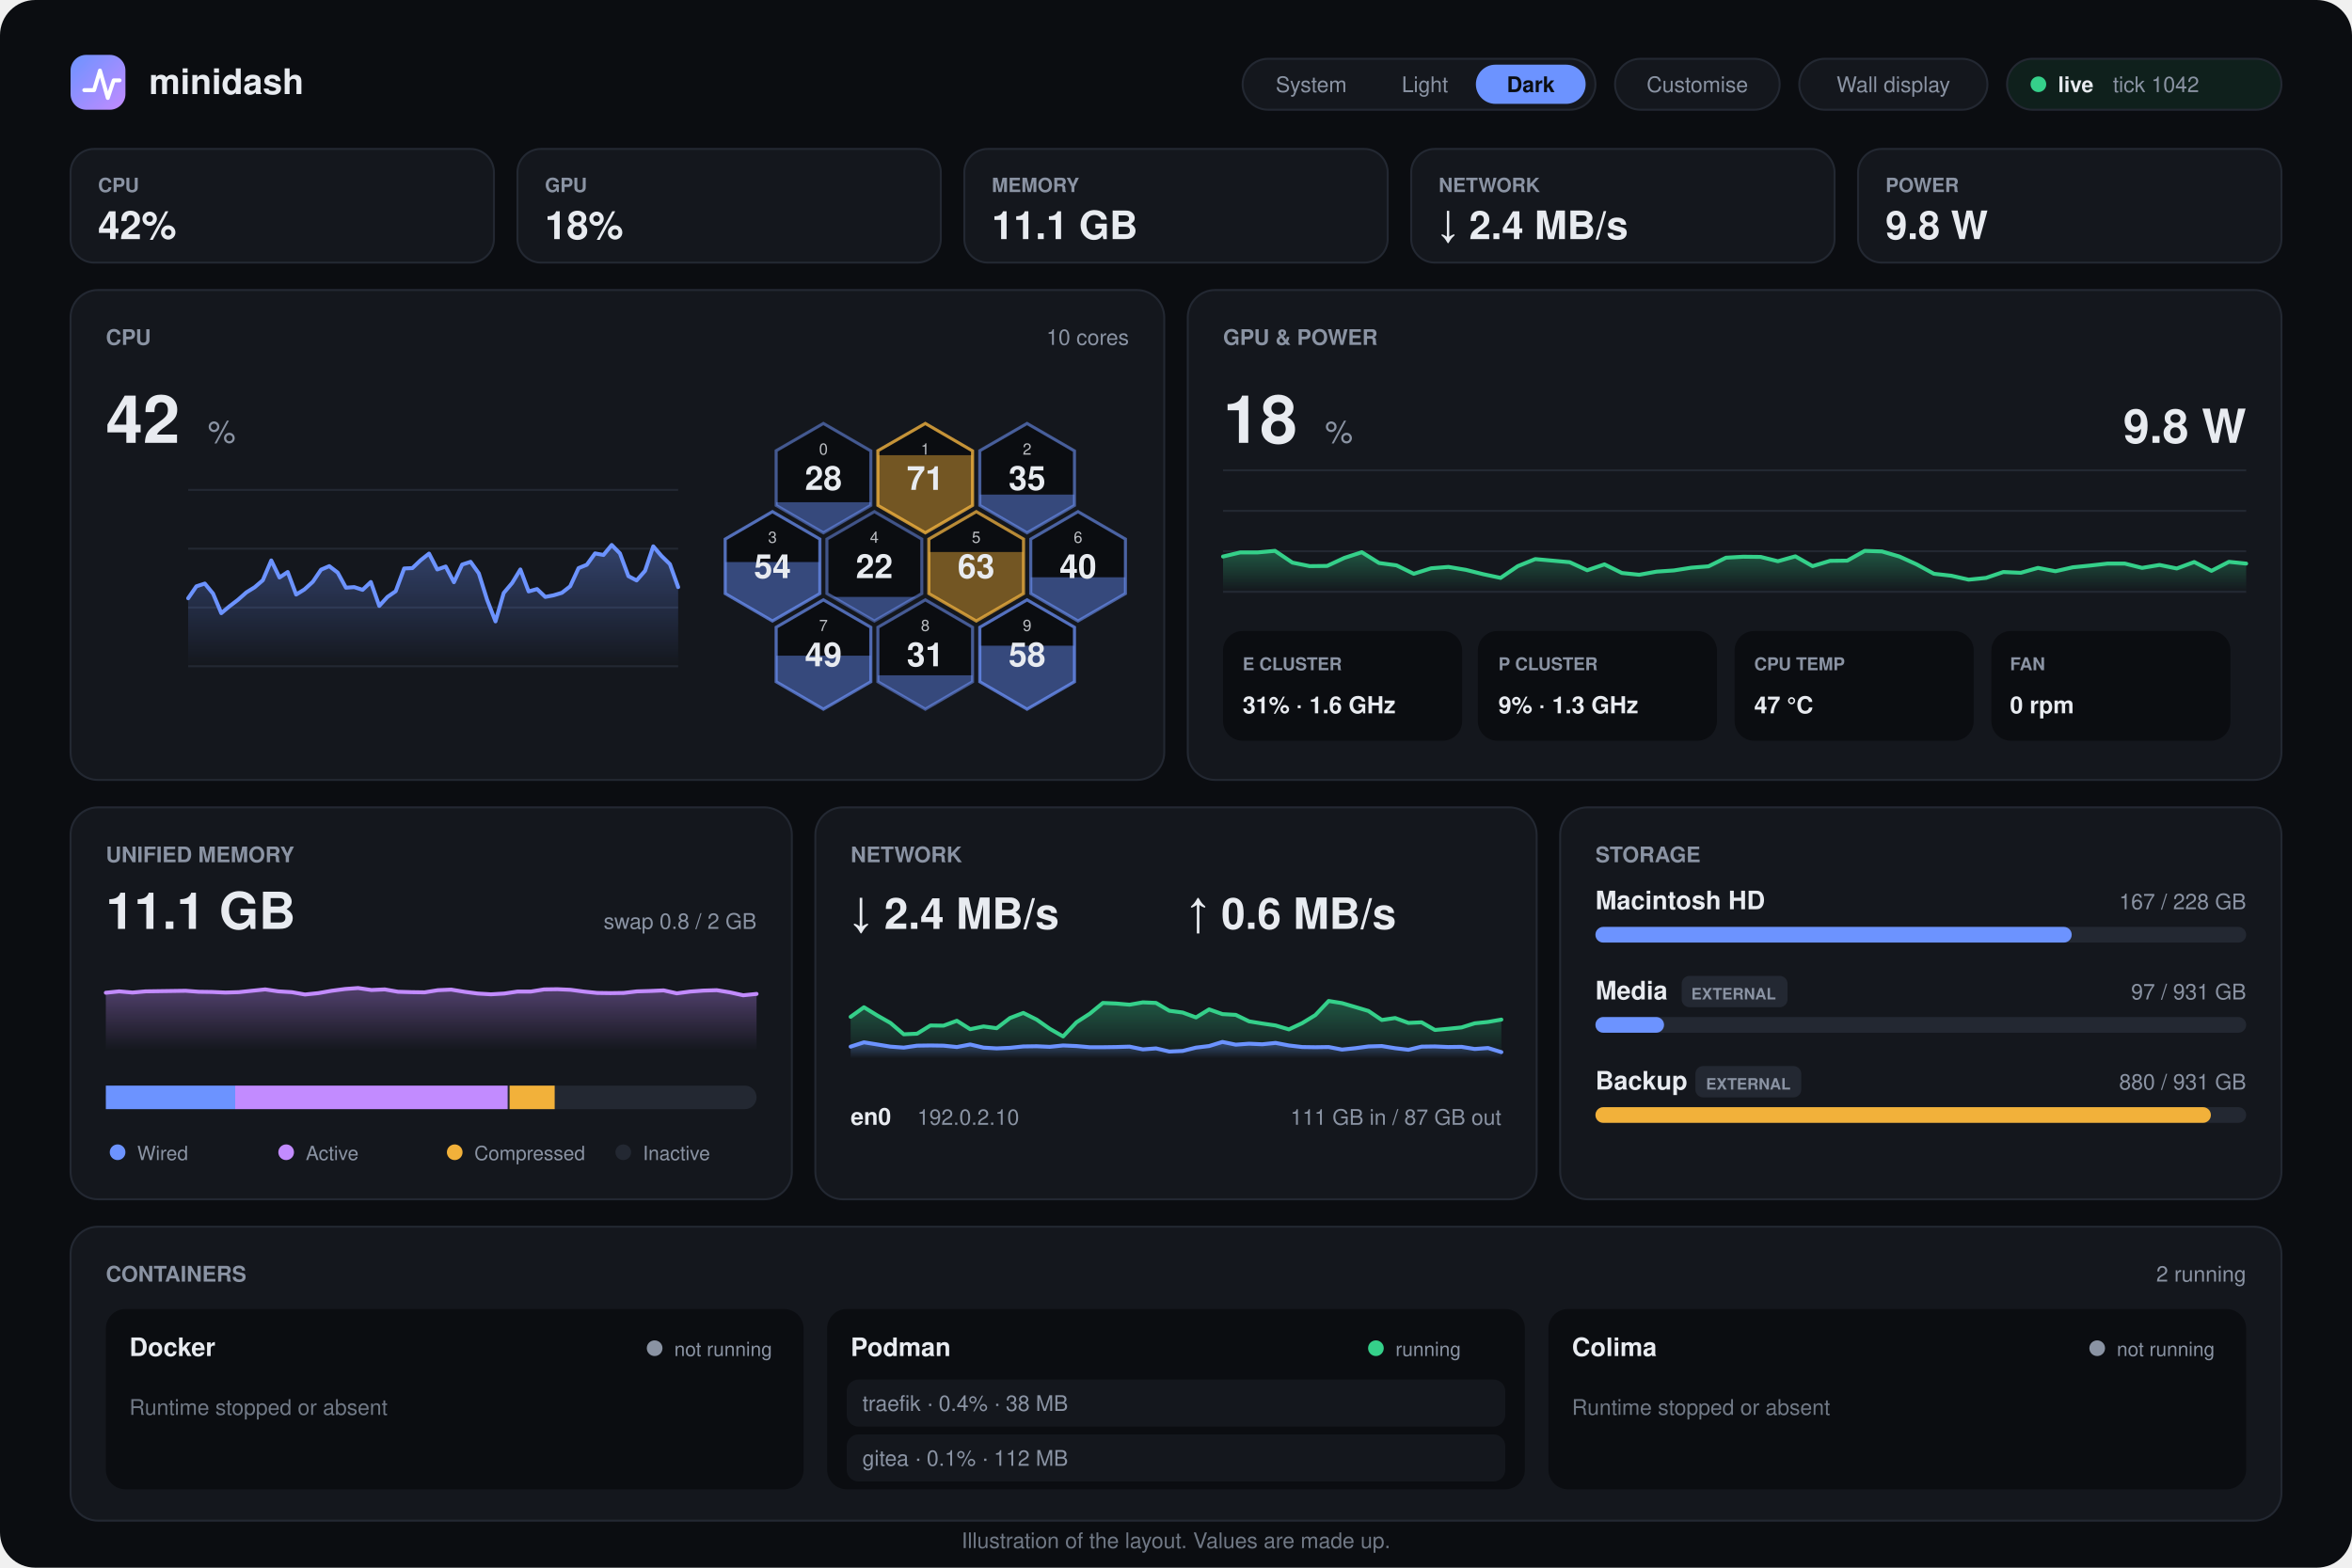
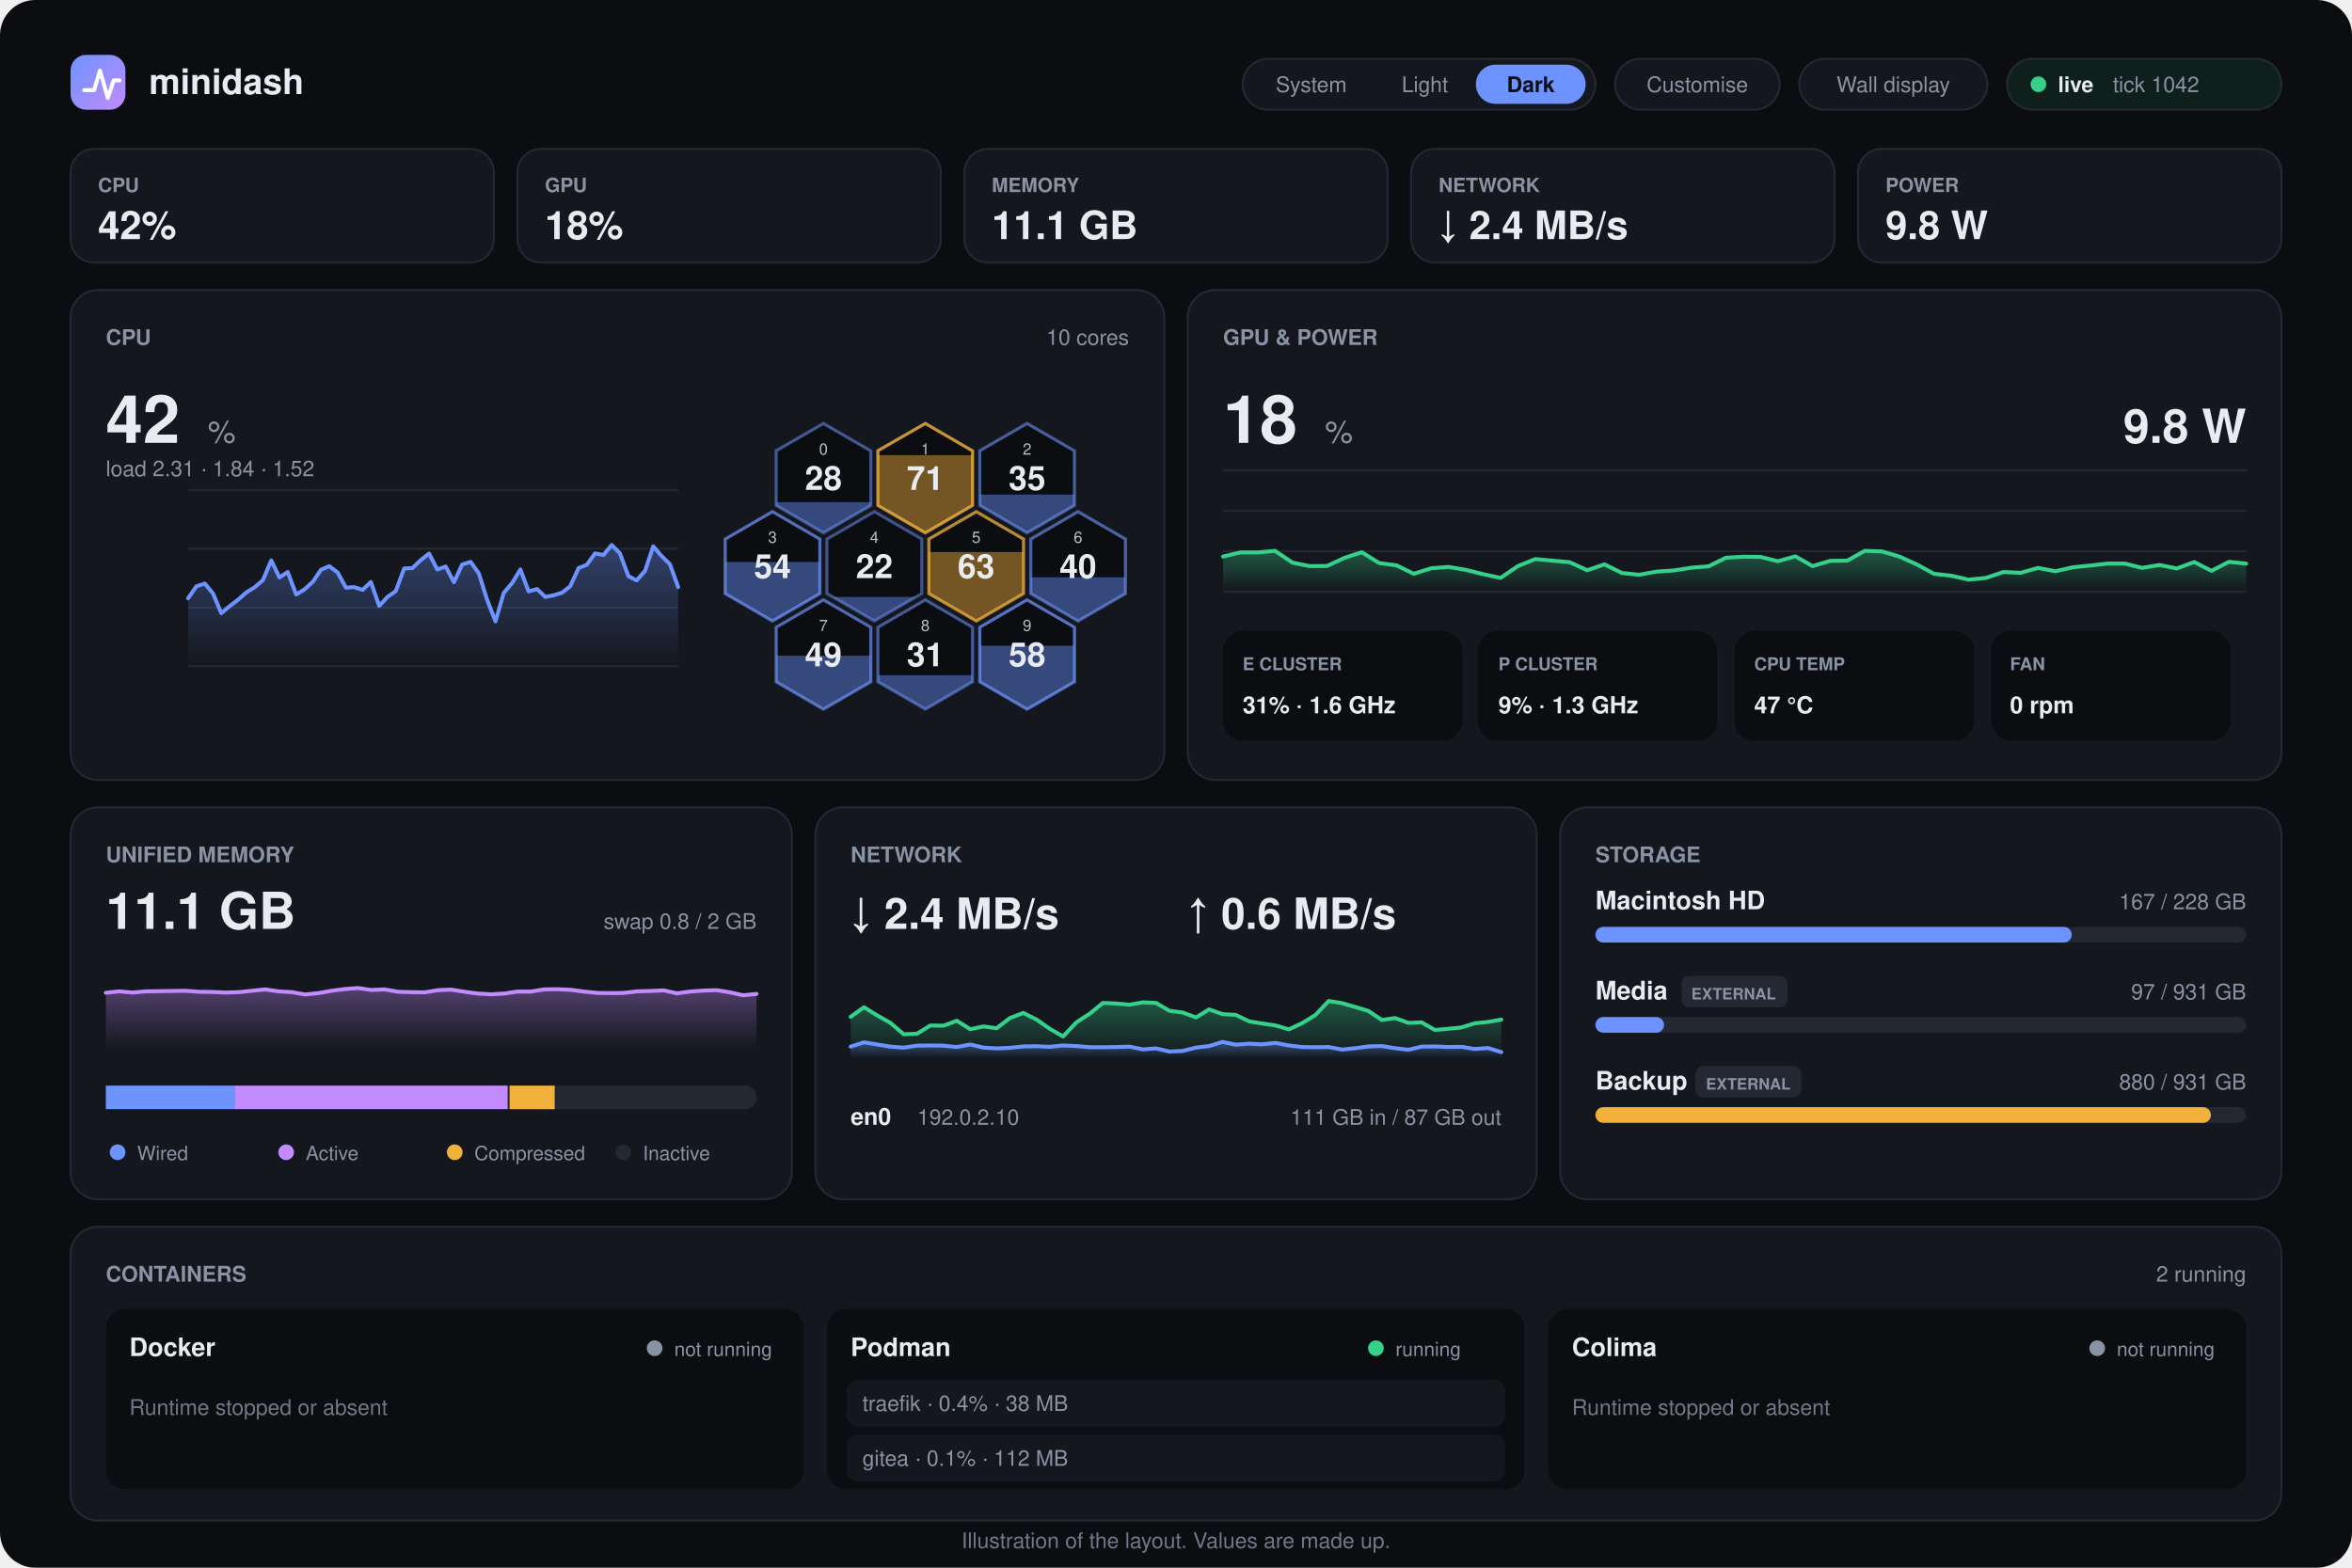
<svg xmlns="http://www.w3.org/2000/svg" width="1200" height="800" viewBox="0 0 1200 800" role="img" aria-labelledby="t d">
  <rect width="1200" height="800" rx="18" fill="#0b0d11" />
  <defs>
    <linearGradient id="hm" x1="0" y1="0" x2="1" y2="1">
      <stop offset="0" stop-color="#6c93ff" />
      <stop offset="1" stop-color="#c28bff" />
    </linearGradient>
  </defs>
  <rect x="36" y="28" width="28" height="28" rx="8" fill="url(#hm)" />
  <polyline points="43,46 48,46 51,36 55,50 58,41 61,41" fill="none" stroke="#fff" stroke-width="2" stroke-linecap="round" stroke-linejoin="round" />
  <text x="76" y="48" font-family="-apple-system, 'SF Pro Display', 'Segoe UI', Helvetica, Arial, sans-serif" font-size="18" font-weight="700" fill="#e8ebf0" text-anchor="start" opacity="1">minidash</text>
  <rect x="1024" y="30" width="140" height="26" rx="13" fill="#35d08a" fill-opacity=".10" stroke="#232832" />
  <circle cx="1040" cy="43" r="4" fill="#35d08a" />
  <text x="1050" y="47" font-family="-apple-system, 'SF Pro Display', 'Segoe UI', Helvetica, Arial, sans-serif" font-size="11" font-weight="600" fill="#e8ebf0" text-anchor="start" opacity="1">live</text>
  <text x="1078" y="47" font-family="-apple-system, 'SF Pro Display', 'Segoe UI', Helvetica, Arial, sans-serif" font-size="11" font-weight="400" fill="#8a93a3" text-anchor="start" opacity="1">tick 1042</text>
  <rect x="918" y="30" width="96" height="26" rx="13" fill="#14171d" stroke="#232832" />
  <text x="966" y="47" font-family="-apple-system, 'SF Pro Display', 'Segoe UI', Helvetica, Arial, sans-serif" font-size="11" font-weight="500" fill="#8a93a3" text-anchor="middle" opacity="1">Wall display</text>
  <rect x="824" y="30" width="84" height="26" rx="13" fill="#14171d" stroke="#232832" />
  <text x="866" y="47" font-family="-apple-system, 'SF Pro Display', 'Segoe UI', Helvetica, Arial, sans-serif" font-size="11" font-weight="500" fill="#8a93a3" text-anchor="middle" opacity="1">Customise</text>
  <rect x="634" y="30" width="180" height="26" rx="13" fill="#14171d" stroke="#232832" />
  <rect x="637" y="33" width="64" height="20" rx="10" fill="none" />
  <text x="669" y="47" font-family="-apple-system, 'SF Pro Display', 'Segoe UI', Helvetica, Arial, sans-serif" font-size="11" font-weight="500" fill="#8a93a3" text-anchor="middle" opacity="1">System</text>
  <rect x="701" y="33" width="52" height="20" rx="10" fill="none" />
  <text x="727" y="47" font-family="-apple-system, 'SF Pro Display', 'Segoe UI', Helvetica, Arial, sans-serif" font-size="11" font-weight="500" fill="#8a93a3" text-anchor="middle" opacity="1">Light</text>
  <rect x="753" y="33" width="56" height="20" rx="10" fill="#6c93ff" />
  <text x="781" y="47" font-family="-apple-system, 'SF Pro Display', 'Segoe UI', Helvetica, Arial, sans-serif" font-size="11" font-weight="600" fill="#0b0d11" text-anchor="middle" opacity="1">Dark</text>
  <rect x="36" y="76" width="216" height="58" rx="12" fill="#14171d" stroke="#232832" />
  <text x="50.0" y="98" font-family="-apple-system, 'SF Pro Display', 'Segoe UI', Helvetica, Arial, sans-serif" font-size="10" font-weight="600" fill="#8a93a3" text-anchor="start" opacity="1">CPU</text>
  <text x="50.0" y="122" font-family="-apple-system, 'SF Pro Display', 'Segoe UI', Helvetica, Arial, sans-serif" font-size="20" font-weight="650" fill="#e8ebf0" text-anchor="start" opacity="1">42%</text>
  <rect x="264" y="76" width="216" height="58" rx="12" fill="#14171d" stroke="#232832" />
  <text x="278.0" y="98" font-family="-apple-system, 'SF Pro Display', 'Segoe UI', Helvetica, Arial, sans-serif" font-size="10" font-weight="600" fill="#8a93a3" text-anchor="start" opacity="1">GPU</text>
  <text x="278.0" y="122" font-family="-apple-system, 'SF Pro Display', 'Segoe UI', Helvetica, Arial, sans-serif" font-size="20" font-weight="650" fill="#e8ebf0" text-anchor="start" opacity="1">18%</text>
  <rect x="492" y="76" width="216" height="58" rx="12" fill="#14171d" stroke="#232832" />
  <text x="506.0" y="98" font-family="-apple-system, 'SF Pro Display', 'Segoe UI', Helvetica, Arial, sans-serif" font-size="10" font-weight="600" fill="#8a93a3" text-anchor="start" opacity="1">MEMORY</text>
  <text x="506.0" y="122" font-family="-apple-system, 'SF Pro Display', 'Segoe UI', Helvetica, Arial, sans-serif" font-size="20" font-weight="650" fill="#e8ebf0" text-anchor="start" opacity="1">11.1 GB</text>
  <rect x="720" y="76" width="216" height="58" rx="12" fill="#14171d" stroke="#232832" />
  <text x="734.0" y="98" font-family="-apple-system, 'SF Pro Display', 'Segoe UI', Helvetica, Arial, sans-serif" font-size="10" font-weight="600" fill="#8a93a3" text-anchor="start" opacity="1">NETWORK</text>
  <text x="734.0" y="122" font-family="-apple-system, 'SF Pro Display', 'Segoe UI', Helvetica, Arial, sans-serif" font-size="20" font-weight="650" fill="#e8ebf0" text-anchor="start" opacity="1">↓ 2.4 MB/s</text>
  <rect x="948" y="76" width="216" height="58" rx="12" fill="#14171d" stroke="#232832" />
  <text x="962.0" y="98" font-family="-apple-system, 'SF Pro Display', 'Segoe UI', Helvetica, Arial, sans-serif" font-size="10" font-weight="600" fill="#8a93a3" text-anchor="start" opacity="1">POWER</text>
  <text x="962.0" y="122" font-family="-apple-system, 'SF Pro Display', 'Segoe UI', Helvetica, Arial, sans-serif" font-size="20" font-weight="650" fill="#e8ebf0" text-anchor="start" opacity="1">9.8 W</text>
  <rect x="36" y="148" width="558.0" height="250" rx="14" fill="#14171d" stroke="#232832" />
  <text x="54" y="176" font-family="-apple-system, 'SF Pro Display', 'Segoe UI', Helvetica, Arial, sans-serif" font-size="11" font-weight="700" fill="#8a93a3" text-anchor="start" opacity="1">CPU</text>
  <text x="576.0" y="176" font-family="-apple-system, 'SF Pro Display', 'Segoe UI', Helvetica, Arial, sans-serif" font-size="11" font-weight="400" fill="#8a93a3" text-anchor="end" opacity="1">10 cores</text>
  <text x="54" y="226" font-family="-apple-system, 'SF Pro Display', 'Segoe UI', Helvetica, Arial, sans-serif" font-size="34" font-weight="700" fill="#e8ebf0" text-anchor="start" opacity="1">42</text>
  <text x="106" y="226" font-family="-apple-system, 'SF Pro Display', 'Segoe UI', Helvetica, Arial, sans-serif" font-size="16" font-weight="400" fill="#8a93a3" text-anchor="start" opacity="1">%</text>
+   <text x="54" y="243" font-family="-apple-system, 'SF Pro Display', 'Segoe UI', Helvetica, Arial, sans-serif" font-size="11" font-weight="400" fill="#8a93a3" text-anchor="start" opacity="1">load 2.31 · 1.84 · 1.52</text>
  <line x1="96" y1="250.0" x2="346" y2="250.0" stroke="#232832" stroke-width="1" />
  <line x1="96" y1="280.0" x2="346" y2="280.0" stroke="#232832" stroke-width="1" />
  <line x1="96" y1="310.0" x2="346" y2="310.0" stroke="#232832" stroke-width="1" />
  <line x1="96" y1="340.0" x2="346" y2="340.0" stroke="#232832" stroke-width="1" />
  <defs>
    <linearGradient id="c1" x1="0" y1="0" x2="0" y2="1">
      <stop offset="0" stop-color="#6c93ff" stop-opacity=".35" />
      <stop offset="1" stop-color="#6c93ff" stop-opacity="0" />
    </linearGradient>
  </defs>
  <polygon points="96.0,340.0 96.0,305.3 100.2,299.2 104.5,297.8 108.7,302.9 112.9,312.9 117.2,309.3 121.4,306.1 125.7,302.3 129.9,299.7 134.1,296.1 138.4,286.0 142.6,294.7 146.8,291.9 151.1,303.4 155.3,300.8 159.6,296.9 163.8,290.7 168.0,288.9 172.3,292.2 176.5,299.9 180.7,299.6 185.0,301.0 189.2,297.0 193.5,309.2 197.7,304.6 201.9,301.7 206.2,290.1 210.4,289.9 214.6,285.9 218.9,282.5 223.1,290.6 227.4,289.1 231.6,297.1 235.8,288.1 240.1,286.7 244.3,292.6 248.5,306.0 252.8,317.1 257.0,302.6 261.3,297.5 265.5,290.6 269.7,301.8 274.0,300.6 278.2,304.6 282.4,303.8 286.7,302.5 290.9,299.2 295.2,289.9 299.4,288.2 303.6,282.4 307.9,283.2 312.1,278.1 316.3,282.4 320.6,294.0 324.8,296.2 329.1,291.3 333.3,278.8 337.5,283.7 341.8,287.9 346.0,299.6 346.0,340.0" fill="url(#c1)" />
  <polyline points="96.0,305.3 100.2,299.2 104.5,297.8 108.7,302.9 112.9,312.9 117.2,309.3 121.4,306.1 125.7,302.3 129.9,299.7 134.1,296.1 138.4,286.0 142.6,294.7 146.8,291.9 151.1,303.4 155.3,300.8 159.6,296.9 163.8,290.7 168.0,288.9 172.3,292.2 176.5,299.9 180.7,299.6 185.0,301.0 189.2,297.0 193.5,309.2 197.7,304.6 201.9,301.7 206.2,290.1 210.4,289.9 214.6,285.9 218.9,282.5 223.1,290.6 227.4,289.1 231.6,297.1 235.8,288.1 240.1,286.7 244.3,292.6 248.5,306.0 252.8,317.1 257.0,302.6 261.3,297.5 265.5,290.6 269.7,301.8 274.0,300.6 278.2,304.6 282.4,303.8 286.7,302.5 290.9,299.2 295.2,289.9 299.4,288.2 303.6,282.4 307.9,283.2 312.1,278.1 316.3,282.4 320.6,294.0 324.8,296.2 329.1,291.3 333.3,278.8 337.5,283.7 341.8,287.9 346.0,299.6" fill="none" stroke="#6c93ff" stroke-width="2" stroke-linejoin="round" stroke-linecap="round" />
  <clipPath id="hc0">
    <polygon points="420.1,216.1 444.3,230.1 444.3,257.9 420.1,271.9 396.0,257.9 396.0,230.0" />
  </clipPath>
  <polygon points="420.1,216.1 444.3,230.1 444.3,257.9 420.1,271.9 396.0,257.9 396.0,230.0" fill="#0b0d11" stroke="#232832" stroke-width="1.2" />
  <rect x="390.115" y="256.3" width="60.0" height="15.6" fill="#6c93ff" fill-opacity=".45" clip-path="url(#hc0)" />
  <polygon points="420.1,216.1 444.3,230.1 444.3,257.9 420.1,271.9 396.0,257.9 396.0,230.0" fill="none" stroke="#6c93ff" stroke-width="1.6" stroke-opacity="0.46" />
  <text x="420.115" y="250.0" font-family="-apple-system, 'SF Pro Display', 'Segoe UI', Helvetica, Arial, sans-serif" font-size="17" font-weight="650" fill="#e8ebf0" text-anchor="middle" opacity="1">28</text>
  <text x="420.115" y="232.0" font-family="-apple-system, 'SF Pro Display', 'Segoe UI', Helvetica, Arial, sans-serif" font-size="8" font-weight="400" fill="#e8ebf0" text-anchor="middle" opacity="0.8">0</text>
  <clipPath id="hc1">
    <polygon points="472.1,216.1 496.2,230.1 496.2,257.9 472.1,271.9 447.9,257.9 447.9,230.0" />
  </clipPath>
  <polygon points="472.1,216.1 496.2,230.1 496.2,257.9 472.1,271.9 447.9,257.9 447.9,230.0" fill="#0b0d11" stroke="#232832" stroke-width="1.2" />
  <rect x="442.077" y="232.3" width="60.0" height="39.6" fill="#f2b13a" fill-opacity=".45" clip-path="url(#hc1)" />
  <polygon points="472.1,216.1 496.2,230.1 496.2,257.9 472.1,271.9 447.9,257.9 447.9,230.0" fill="none" stroke="#f2b13a" stroke-width="1.6" stroke-opacity="0.78" />
  <text x="472.077" y="250.0" font-family="-apple-system, 'SF Pro Display', 'Segoe UI', Helvetica, Arial, sans-serif" font-size="17" font-weight="650" fill="#e8ebf0" text-anchor="middle" opacity="1">71</text>
  <text x="472.077" y="232.0" font-family="-apple-system, 'SF Pro Display', 'Segoe UI', Helvetica, Arial, sans-serif" font-size="8" font-weight="400" fill="#e8ebf0" text-anchor="middle" opacity="0.8">1</text>
  <clipPath id="hc2">
    <polygon points="524.0,216.1 548.2,230.1 548.2,257.9 524.0,271.9 499.9,257.9 499.9,230.0" />
  </clipPath>
  <polygon points="524.0,216.1 548.2,230.1 548.2,257.9 524.0,271.9 499.9,257.9 499.9,230.0" fill="#0b0d11" stroke="#232832" stroke-width="1.2" />
  <rect x="494.038" y="252.4" width="60.0" height="19.5" fill="#6c93ff" fill-opacity=".45" clip-path="url(#hc2)" />
  <polygon points="524.0,216.1 548.2,230.1 548.2,257.9 524.0,271.9 499.9,257.9 499.9,230.0" fill="none" stroke="#6c93ff" stroke-width="1.6" stroke-opacity="0.51" />
  <text x="524.038" y="250.0" font-family="-apple-system, 'SF Pro Display', 'Segoe UI', Helvetica, Arial, sans-serif" font-size="17" font-weight="650" fill="#e8ebf0" text-anchor="middle" opacity="1">35</text>
  <text x="524.038" y="232.0" font-family="-apple-system, 'SF Pro Display', 'Segoe UI', Helvetica, Arial, sans-serif" font-size="8" font-weight="400" fill="#e8ebf0" text-anchor="middle" opacity="0.8">2</text>
  <clipPath id="hc3">
    <polygon points="394.1,261.1 418.3,275.1 418.3,302.9 394.1,316.9 370.0,302.9 370.0,275.1" />
  </clipPath>
  <polygon points="394.1,261.1 418.3,275.1 418.3,302.9 394.1,316.9 370.0,302.9 370.0,275.1" fill="#0b0d11" stroke="#232832" stroke-width="1.2" />
  <rect x="364.135" y="286.8" width="60.0" height="30.1" fill="#6c93ff" fill-opacity=".45" clip-path="url(#hc3)" />
  <polygon points="394.1,261.1 418.3,275.1 418.3,302.9 394.1,316.9 370.0,302.9 370.0,275.1" fill="none" stroke="#6c93ff" stroke-width="1.6" stroke-opacity="0.66" />
  <text x="394.135" y="295.0" font-family="-apple-system, 'SF Pro Display', 'Segoe UI', Helvetica, Arial, sans-serif" font-size="17" font-weight="650" fill="#e8ebf0" text-anchor="middle" opacity="1">54</text>
  <text x="394.135" y="277.0" font-family="-apple-system, 'SF Pro Display', 'Segoe UI', Helvetica, Arial, sans-serif" font-size="8" font-weight="400" fill="#e8ebf0" text-anchor="middle" opacity="0.8">3</text>
  <clipPath id="hc4">
    <polygon points="446.1,261.1 470.3,275.1 470.3,302.9 446.1,316.9 421.9,302.9 421.9,275.1" />
  </clipPath>
  <polygon points="446.1,261.1 470.3,275.1 470.3,302.9 446.1,316.9 421.9,302.9 421.9,275.1" fill="#0b0d11" stroke="#232832" stroke-width="1.2" />
  <rect x="416.096" y="304.6" width="60.0" height="12.3" fill="#6c93ff" fill-opacity=".45" clip-path="url(#hc4)" />
  <polygon points="446.1,261.1 470.3,275.1 470.3,302.9 446.1,316.9 421.9,302.9 421.9,275.1" fill="none" stroke="#6c93ff" stroke-width="1.6" stroke-opacity="0.42" />
  <text x="446.096" y="295.0" font-family="-apple-system, 'SF Pro Display', 'Segoe UI', Helvetica, Arial, sans-serif" font-size="17" font-weight="650" fill="#e8ebf0" text-anchor="middle" opacity="1">22</text>
  <text x="446.096" y="277.0" font-family="-apple-system, 'SF Pro Display', 'Segoe UI', Helvetica, Arial, sans-serif" font-size="8" font-weight="400" fill="#e8ebf0" text-anchor="middle" opacity="0.8">4</text>
  <clipPath id="hc5">
    <polygon points="498.1,261.1 522.2,275.1 522.2,302.9 498.1,316.9 473.9,302.9 473.9,275.1" />
  </clipPath>
  <polygon points="498.1,261.1 522.2,275.1 522.2,302.9 498.1,316.9 473.9,302.9 473.9,275.1" fill="#0b0d11" stroke="#232832" stroke-width="1.2" />
  <rect x="468.058" y="281.7" width="60.0" height="35.2" fill="#f2b13a" fill-opacity=".45" clip-path="url(#hc5)" />
  <polygon points="498.1,261.1 522.2,275.1 522.2,302.9 498.1,316.9 473.9,302.9 473.9,275.1" fill="none" stroke="#f2b13a" stroke-width="1.6" stroke-opacity="0.72" />
  <text x="498.058" y="295.0" font-family="-apple-system, 'SF Pro Display', 'Segoe UI', Helvetica, Arial, sans-serif" font-size="17" font-weight="650" fill="#e8ebf0" text-anchor="middle" opacity="1">63</text>
  <text x="498.058" y="277.0" font-family="-apple-system, 'SF Pro Display', 'Segoe UI', Helvetica, Arial, sans-serif" font-size="8" font-weight="400" fill="#e8ebf0" text-anchor="middle" opacity="0.8">5</text>
  <clipPath id="hc6">
    <polygon points="550.0,261.1 574.2,275.1 574.2,302.9 550.0,316.9 525.9,302.9 525.9,275.1" />
  </clipPath>
  <polygon points="550.0,261.1 574.2,275.1 574.2,302.9 550.0,316.9 525.9,302.9 525.9,275.1" fill="#0b0d11" stroke="#232832" stroke-width="1.2" />
  <rect x="520.019" y="294.6" width="60.0" height="22.3" fill="#6c93ff" fill-opacity=".45" clip-path="url(#hc6)" />
  <polygon points="550.0,261.1 574.2,275.1 574.2,302.9 550.0,316.9 525.9,302.9 525.9,275.1" fill="none" stroke="#6c93ff" stroke-width="1.6" stroke-opacity="0.55" />
  <text x="550.019" y="295.0" font-family="-apple-system, 'SF Pro Display', 'Segoe UI', Helvetica, Arial, sans-serif" font-size="17" font-weight="650" fill="#e8ebf0" text-anchor="middle" opacity="1">40</text>
  <text x="550.019" y="277.0" font-family="-apple-system, 'SF Pro Display', 'Segoe UI', Helvetica, Arial, sans-serif" font-size="8" font-weight="400" fill="#e8ebf0" text-anchor="middle" opacity="0.8">6</text>
  <clipPath id="hc7">
    <polygon points="420.1,306.1 444.3,320.1 444.3,347.9 420.1,361.9 396.0,347.9 396.0,320.1" />
  </clipPath>
  <polygon points="420.1,306.1 444.3,320.1 444.3,347.9 420.1,361.9 396.0,347.9 396.0,320.1" fill="#0b0d11" stroke="#232832" stroke-width="1.2" />
  <rect x="390.115" y="334.6" width="60.0" height="27.3" fill="#6c93ff" fill-opacity=".45" clip-path="url(#hc7)" />
  <polygon points="420.1,306.1 444.3,320.1 444.3,347.9 420.1,361.9 396.0,347.9 396.0,320.1" fill="none" stroke="#6c93ff" stroke-width="1.6" stroke-opacity="0.62" />
  <text x="420.115" y="340.0" font-family="-apple-system, 'SF Pro Display', 'Segoe UI', Helvetica, Arial, sans-serif" font-size="17" font-weight="650" fill="#e8ebf0" text-anchor="middle" opacity="1">49</text>
  <text x="420.115" y="322.0" font-family="-apple-system, 'SF Pro Display', 'Segoe UI', Helvetica, Arial, sans-serif" font-size="8" font-weight="400" fill="#e8ebf0" text-anchor="middle" opacity="0.8">7</text>
  <clipPath id="hc8">
    <polygon points="472.1,306.1 496.2,320.1 496.2,347.9 472.1,361.9 447.9,347.9 447.9,320.1" />
  </clipPath>
  <polygon points="472.1,306.1 496.2,320.1 496.2,347.9 472.1,361.9 447.9,347.9 447.9,320.1" fill="#0b0d11" stroke="#232832" stroke-width="1.2" />
  <rect x="442.077" y="344.6" width="60.0" height="17.3" fill="#6c93ff" fill-opacity=".45" clip-path="url(#hc8)" />
  <polygon points="472.1,306.1 496.2,320.1 496.2,347.9 472.1,361.9 447.9,347.9 447.9,320.1" fill="none" stroke="#6c93ff" stroke-width="1.6" stroke-opacity="0.48" />
  <text x="472.077" y="340.0" font-family="-apple-system, 'SF Pro Display', 'Segoe UI', Helvetica, Arial, sans-serif" font-size="17" font-weight="650" fill="#e8ebf0" text-anchor="middle" opacity="1">31</text>
  <text x="472.077" y="322.0" font-family="-apple-system, 'SF Pro Display', 'Segoe UI', Helvetica, Arial, sans-serif" font-size="8" font-weight="400" fill="#e8ebf0" text-anchor="middle" opacity="0.8">8</text>
  <clipPath id="hc9">
    <polygon points="524.0,306.1 548.2,320.1 548.2,347.9 524.0,361.9 499.9,347.9 499.9,320.1" />
  </clipPath>
  <polygon points="524.0,306.1 548.2,320.1 548.2,347.9 524.0,361.9 499.9,347.9 499.9,320.1" fill="#0b0d11" stroke="#232832" stroke-width="1.2" />
  <rect x="494.038" y="329.5" width="60.0" height="32.4" fill="#6c93ff" fill-opacity=".45" clip-path="url(#hc9)" />
  <polygon points="524.0,306.1 548.2,320.1 548.2,347.9 524.0,361.9 499.9,347.9 499.9,320.1" fill="none" stroke="#6c93ff" stroke-width="1.6" stroke-opacity="0.69" />
  <text x="524.038" y="340.0" font-family="-apple-system, 'SF Pro Display', 'Segoe UI', Helvetica, Arial, sans-serif" font-size="17" font-weight="650" fill="#e8ebf0" text-anchor="middle" opacity="1">58</text>
  <text x="524.038" y="322.0" font-family="-apple-system, 'SF Pro Display', 'Segoe UI', Helvetica, Arial, sans-serif" font-size="8" font-weight="400" fill="#e8ebf0" text-anchor="middle" opacity="0.8">9</text>
  <rect x="606.0" y="148" width="558.0" height="250" rx="14" fill="#14171d" stroke="#232832" />
  <text x="624.0" y="176" font-family="-apple-system, 'SF Pro Display', 'Segoe UI', Helvetica, Arial, sans-serif" font-size="11" font-weight="700" fill="#8a93a3" text-anchor="start" opacity="1">GPU &amp; POWER</text>
  <text x="624.0" y="226" font-family="-apple-system, 'SF Pro Display', 'Segoe UI', Helvetica, Arial, sans-serif" font-size="34" font-weight="700" fill="#e8ebf0" text-anchor="start" opacity="1">18</text>
  <text x="676.0" y="226" font-family="-apple-system, 'SF Pro Display', 'Segoe UI', Helvetica, Arial, sans-serif" font-size="16" font-weight="400" fill="#8a93a3" text-anchor="start" opacity="1">%</text>
  <text x="1146.0" y="226" font-family="-apple-system, 'SF Pro Display', 'Segoe UI', Helvetica, Arial, sans-serif" font-size="24" font-weight="650" fill="#e8ebf0" text-anchor="end" opacity="1">9.8 W</text>
  <line x1="624.0" y1="240.0" x2="1146.0" y2="240.0" stroke="#232832" stroke-width="1" />
  <line x1="624.0" y1="260.7" x2="1146.0" y2="260.7" stroke="#232832" stroke-width="1" />
  <line x1="624.0" y1="281.3" x2="1146.0" y2="281.3" stroke="#232832" stroke-width="1" />
  <line x1="624.0" y1="302.0" x2="1146.0" y2="302.0" stroke="#232832" stroke-width="1" />
  <defs>
    <linearGradient id="c2" x1="0" y1="0" x2="0" y2="1">
      <stop offset="0" stop-color="#35d08a" stop-opacity=".35" />
      <stop offset="1" stop-color="#35d08a" stop-opacity="0" />
    </linearGradient>
  </defs>
  <polygon points="624.0,302.0 624.0,284.0 632.8,281.9 641.7,281.9 650.5,281.1 659.4,287.1 668.2,288.9 677.1,288.8 685.9,284.7 694.8,281.8 703.6,287.3 712.5,288.5 721.3,292.8 730.2,290.0 739.0,289.3 747.9,290.8 756.7,293.0 765.6,294.9 774.4,288.9 783.3,285.3 792.1,286.1 800.9,286.9 809.8,291.0 818.6,288.0 827.5,292.4 836.3,293.3 845.2,291.7 854.0,291.1 862.9,289.7 871.7,289.0 880.6,284.6 889.4,284.1 898.3,284.2 907.1,286.4 916.0,283.9 924.8,288.9 933.7,286.2 942.5,286.1 951.4,281.1 960.2,281.4 969.1,284.0 977.9,288.0 986.7,292.8 995.6,293.8 1004.4,295.8 1013.3,294.9 1022.1,291.9 1031.0,292.3 1039.8,289.8 1048.7,291.5 1057.5,289.5 1066.4,288.6 1075.2,287.6 1084.1,287.6 1092.9,289.8 1101.8,288.3 1110.6,290.1 1119.5,286.8 1128.3,291.3 1137.2,286.7 1146.0,287.6 1146.0,302.0" fill="url(#c2)" />
  <polyline points="624.0,284.0 632.8,281.9 641.7,281.9 650.5,281.1 659.4,287.1 668.2,288.9 677.1,288.8 685.9,284.7 694.8,281.8 703.6,287.3 712.5,288.5 721.3,292.8 730.2,290.0 739.0,289.3 747.9,290.8 756.7,293.0 765.6,294.9 774.4,288.9 783.3,285.3 792.1,286.1 800.9,286.9 809.8,291.0 818.6,288.0 827.5,292.4 836.3,293.3 845.2,291.7 854.0,291.1 862.9,289.7 871.7,289.0 880.6,284.6 889.4,284.1 898.3,284.2 907.1,286.4 916.0,283.9 924.8,288.9 933.7,286.2 942.5,286.1 951.4,281.1 960.2,281.4 969.1,284.0 977.9,288.0 986.7,292.8 995.6,293.8 1004.4,295.8 1013.3,294.9 1022.1,291.9 1031.0,292.3 1039.8,289.8 1048.7,291.5 1057.5,289.5 1066.4,288.6 1075.2,287.6 1084.1,287.6 1092.9,289.8 1101.8,288.3 1110.6,290.1 1119.5,286.8 1128.3,291.3 1137.2,286.7 1146.0,287.6" fill="none" stroke="#35d08a" stroke-width="2" stroke-linejoin="round" stroke-linecap="round" />
  <rect x="624" y="322" width="122" height="56" rx="10" fill="#0b0d11" />
  <text x="634.0" y="342" font-family="-apple-system, 'SF Pro Display', 'Segoe UI', Helvetica, Arial, sans-serif" font-size="9" font-weight="600" fill="#8a93a3" text-anchor="start" opacity="1">E CLUSTER</text>
  <text x="634.0" y="364" font-family="-apple-system, 'SF Pro Display', 'Segoe UI', Helvetica, Arial, sans-serif" font-size="12" font-weight="600" fill="#e8ebf0" text-anchor="start" opacity="1">31% · 1.6 GHz</text>
  <rect x="754" y="322" width="122" height="56" rx="10" fill="#0b0d11" />
  <text x="764.5" y="342" font-family="-apple-system, 'SF Pro Display', 'Segoe UI', Helvetica, Arial, sans-serif" font-size="9" font-weight="600" fill="#8a93a3" text-anchor="start" opacity="1">P CLUSTER</text>
  <text x="764.5" y="364" font-family="-apple-system, 'SF Pro Display', 'Segoe UI', Helvetica, Arial, sans-serif" font-size="12" font-weight="600" fill="#e8ebf0" text-anchor="start" opacity="1">9% · 1.3 GHz</text>
  <rect x="885" y="322" width="122" height="56" rx="10" fill="#0b0d11" />
  <text x="895.0" y="342" font-family="-apple-system, 'SF Pro Display', 'Segoe UI', Helvetica, Arial, sans-serif" font-size="9" font-weight="600" fill="#8a93a3" text-anchor="start" opacity="1">CPU TEMP</text>
  <text x="895.0" y="364" font-family="-apple-system, 'SF Pro Display', 'Segoe UI', Helvetica, Arial, sans-serif" font-size="12" font-weight="600" fill="#e8ebf0" text-anchor="start" opacity="1">47 °C</text>
  <rect x="1016" y="322" width="122" height="56" rx="10" fill="#0b0d11" />
  <text x="1025.5" y="342" font-family="-apple-system, 'SF Pro Display', 'Segoe UI', Helvetica, Arial, sans-serif" font-size="9" font-weight="600" fill="#8a93a3" text-anchor="start" opacity="1">FAN</text>
  <text x="1025.5" y="364" font-family="-apple-system, 'SF Pro Display', 'Segoe UI', Helvetica, Arial, sans-serif" font-size="12" font-weight="600" fill="#e8ebf0" text-anchor="start" opacity="1">0 rpm</text>
  <rect x="36" y="412" width="368.0" height="200" rx="14" fill="#14171d" stroke="#232832" />
  <text x="54" y="440" font-family="-apple-system, 'SF Pro Display', 'Segoe UI', Helvetica, Arial, sans-serif" font-size="11" font-weight="700" fill="#8a93a3" text-anchor="start" opacity="1">UNIFIED MEMORY</text>
  <text x="54" y="474" font-family="-apple-system, 'SF Pro Display', 'Segoe UI', Helvetica, Arial, sans-serif" font-size="26" font-weight="700" fill="#e8ebf0" text-anchor="start" opacity="1">11.1 GB</text>
  <text x="386.0" y="474" font-family="-apple-system, 'SF Pro Display', 'Segoe UI', Helvetica, Arial, sans-serif" font-size="11" font-weight="400" fill="#8a93a3" text-anchor="end" opacity="1">swap 0.8 / 2 GB</text>
  <defs>
    <linearGradient id="m1" x1="0" y1="0" x2="0" y2="1">
      <stop offset="0" stop-color="#c28bff" stop-opacity=".35" />
      <stop offset="1" stop-color="#c28bff" stop-opacity="0" />
    </linearGradient>
  </defs>
  <polygon points="54.0,536.0 54.0,506.6 60.8,505.9 67.6,506.5 74.3,505.9 81.1,505.8 87.9,505.7 94.7,505.6 101.4,506.1 108.2,506.2 115.0,506.5 121.8,506.3 128.5,505.6 135.3,504.9 142.1,505.9 148.9,506.3 155.6,507.5 162.4,506.8 169.2,505.6 176.0,504.7 182.7,504.2 189.5,505.2 196.3,504.9 203.1,506.1 209.8,506.3 216.6,506.4 223.4,505.3 230.2,505.0 236.9,506.1 243.7,507.0 250.5,507.4 257.3,507.0 264.0,506.0 270.8,506.0 277.6,504.9 284.4,504.8 291.1,505.1 297.9,506.0 304.7,506.7 311.5,506.8 318.2,506.7 325.0,505.9 331.8,505.7 338.6,505.4 345.3,506.9 352.1,506.0 358.9,505.5 365.7,505.3 372.4,506.4 379.2,507.9 386.0,507.2 386.0,536.0" fill="url(#m1)" />
  <polyline points="54.0,506.6 60.8,505.9 67.6,506.5 74.3,505.9 81.1,505.8 87.9,505.7 94.7,505.6 101.4,506.1 108.2,506.2 115.0,506.5 121.8,506.3 128.5,505.6 135.3,504.9 142.1,505.9 148.9,506.3 155.6,507.5 162.4,506.8 169.2,505.6 176.0,504.7 182.7,504.2 189.5,505.2 196.3,504.9 203.1,506.1 209.8,506.3 216.6,506.4 223.4,505.3 230.2,505.0 236.9,506.1 243.7,507.0 250.5,507.4 257.3,507.0 264.0,506.0 270.8,506.0 277.6,504.9 284.4,504.8 291.1,505.1 297.9,506.0 304.7,506.7 311.5,506.8 318.2,506.7 325.0,505.9 331.8,505.7 338.6,505.4 345.3,506.9 352.1,506.0 358.9,505.5 365.7,505.3 372.4,506.4 379.2,507.9 386.0,507.2" fill="none" stroke="#c28bff" stroke-width="2" stroke-linejoin="round" stroke-linecap="round" />
  <rect x="54" y="554" width="332.0" height="12" rx="6" fill="#232832" />
  <rect x="54" y="554" width="66" height="12" fill="#6c93ff" />
  <rect x="120" y="554" width="139" height="12" fill="#c28bff" />
  <rect x="260" y="554" width="23" height="12" fill="#f2b13a" />
  <circle cx="60" cy="588" r="4" fill="#6c93ff" />
  <text x="70" y="592" font-family="-apple-system, 'SF Pro Display', 'Segoe UI', Helvetica, Arial, sans-serif" font-size="10" font-weight="400" fill="#8a93a3" text-anchor="start" opacity="1">Wired</text>
  <circle cx="146" cy="588" r="4" fill="#c28bff" />
  <text x="156" y="592" font-family="-apple-system, 'SF Pro Display', 'Segoe UI', Helvetica, Arial, sans-serif" font-size="10" font-weight="400" fill="#8a93a3" text-anchor="start" opacity="1">Active</text>
  <circle cx="232" cy="588" r="4" fill="#f2b13a" />
  <text x="242" y="592" font-family="-apple-system, 'SF Pro Display', 'Segoe UI', Helvetica, Arial, sans-serif" font-size="10" font-weight="400" fill="#8a93a3" text-anchor="start" opacity="1">Compressed</text>
  <circle cx="318" cy="588" r="4" fill="#232832" />
  <text x="328" y="592" font-family="-apple-system, 'SF Pro Display', 'Segoe UI', Helvetica, Arial, sans-serif" font-size="10" font-weight="400" fill="#8a93a3" text-anchor="start" opacity="1">Inactive</text>
  <rect x="416.0" y="412" width="368.0" height="200" rx="14" fill="#14171d" stroke="#232832" />
  <text x="434.0" y="440" font-family="-apple-system, 'SF Pro Display', 'Segoe UI', Helvetica, Arial, sans-serif" font-size="11" font-weight="700" fill="#8a93a3" text-anchor="start" opacity="1">NETWORK</text>
  <text x="434.0" y="474" font-family="-apple-system, 'SF Pro Display', 'Segoe UI', Helvetica, Arial, sans-serif" font-size="22" font-weight="700" fill="#e8ebf0" text-anchor="start" opacity="1">↓ 2.4 MB/s</text>
  <text x="606.0" y="474" font-family="-apple-system, 'SF Pro Display', 'Segoe UI', Helvetica, Arial, sans-serif" font-size="22" font-weight="700" fill="#e8ebf0" text-anchor="start" opacity="1">↑ 0.6 MB/s</text>
  <defs>
    <linearGradient id="n1" x1="0" y1="0" x2="0" y2="1">
      <stop offset="0" stop-color="#35d08a" stop-opacity=".35" />
      <stop offset="1" stop-color="#35d08a" stop-opacity="0" />
    </linearGradient>
  </defs>
  <polygon points="434.0,540.0 434.0,518.9 440.8,514.0 447.6,518.2 454.3,522.0 461.1,527.8 467.9,527.5 474.7,523.3 481.4,523.4 488.2,520.9 495.0,525.2 501.8,523.8 508.5,524.7 515.3,519.5 522.1,516.9 528.9,520.3 535.6,525.0 542.4,528.9 549.2,521.7 556.0,517.3 562.7,511.8 569.5,512.1 576.3,512.7 583.1,511.5 589.8,511.8 596.6,515.8 603.4,516.7 610.2,519.2 616.9,515.1 623.7,517.5 630.5,517.9 637.3,521.2 644.0,522.3 650.8,523.3 657.6,525.3 664.4,522.1 671.1,518.0 677.9,510.8 684.7,511.9 691.5,513.9 698.2,515.9 705.0,520.5 711.8,519.5 718.6,522.0 725.3,521.7 732.1,525.6 738.9,525.0 745.7,524.3 752.4,522.2 759.2,521.5 766.0,520.3 766.0,540.0" fill="url(#n1)" />
  <polyline points="434.0,518.9 440.8,514.0 447.6,518.2 454.3,522.0 461.1,527.8 467.9,527.5 474.7,523.3 481.4,523.4 488.2,520.9 495.0,525.2 501.8,523.8 508.5,524.7 515.3,519.5 522.1,516.9 528.9,520.3 535.6,525.0 542.4,528.9 549.2,521.7 556.0,517.3 562.7,511.8 569.5,512.1 576.3,512.7 583.1,511.5 589.8,511.8 596.6,515.8 603.4,516.7 610.2,519.2 616.9,515.1 623.7,517.5 630.5,517.9 637.3,521.2 644.0,522.3 650.8,523.3 657.6,525.3 664.4,522.1 671.1,518.0 677.9,510.8 684.7,511.9 691.5,513.9 698.2,515.9 705.0,520.5 711.8,519.5 718.6,522.0 725.3,521.7 732.1,525.6 738.9,525.0 745.7,524.3 752.4,522.2 759.2,521.5 766.0,520.3" fill="none" stroke="#35d08a" stroke-width="2" stroke-linejoin="round" stroke-linecap="round" />
  <defs>
    <linearGradient id="n2" x1="0" y1="0" x2="0" y2="1">
      <stop offset="0" stop-color="#6c93ff" stop-opacity=".35" />
      <stop offset="1" stop-color="#6c93ff" stop-opacity="0" />
    </linearGradient>
  </defs>
  <polygon points="434.0,540.0 434.0,534.1 440.8,531.9 447.6,533.0 454.3,534.1 461.1,534.6 467.9,533.6 474.7,533.5 481.4,533.6 488.2,534.3 495.0,533.0 501.8,534.6 508.5,535.0 515.3,534.7 522.1,534.0 528.9,533.9 535.6,534.2 542.4,533.5 549.2,533.8 556.0,534.4 562.7,534.4 569.5,534.3 576.3,534.1 583.1,535.5 589.8,535.0 596.6,536.6 603.4,536.3 610.2,534.6 616.9,533.8 623.7,531.7 630.5,533.1 637.3,532.6 644.0,532.9 650.8,532.2 657.6,533.5 664.4,534.3 671.1,534.4 677.9,534.3 684.7,535.6 691.5,534.9 698.2,534.0 705.0,533.8 711.8,534.9 718.6,535.7 725.3,534.1 732.1,534.0 738.9,534.3 745.7,534.2 752.4,535.3 759.2,534.8 766.0,536.9 766.0,540.0" fill="url(#n2)" />
  <polyline points="434.0,534.1 440.8,531.9 447.6,533.0 454.3,534.1 461.1,534.6 467.9,533.6 474.7,533.5 481.4,533.6 488.2,534.3 495.0,533.0 501.8,534.6 508.5,535.0 515.3,534.7 522.1,534.0 528.9,533.9 535.6,534.2 542.4,533.5 549.2,533.8 556.0,534.4 562.7,534.4 569.5,534.3 576.3,534.1 583.1,535.5 589.8,535.0 596.6,536.6 603.4,536.3 610.2,534.6 616.9,533.8 623.7,531.7 630.5,533.1 637.3,532.6 644.0,532.9 650.8,532.2 657.6,533.5 664.4,534.3 671.1,534.4 677.9,534.3 684.7,535.6 691.5,534.9 698.2,534.0 705.0,533.8 711.8,534.9 718.6,535.7 725.3,534.1 732.1,534.0 738.9,534.3 745.7,534.2 752.4,535.3 759.2,534.8 766.0,536.9" fill="none" stroke="#6c93ff" stroke-width="2" stroke-linejoin="round" stroke-linecap="round" />
  <text x="434.0" y="574" font-family="-apple-system, 'SF Pro Display', 'Segoe UI', Helvetica, Arial, sans-serif" font-size="12" font-weight="600" fill="#e8ebf0" text-anchor="start" opacity="1">en0</text>
  <text x="468.0" y="574" font-family="-apple-system, 'SF Pro Display', 'Segoe UI', Helvetica, Arial, sans-serif" font-size="11" font-weight="400" fill="#8a93a3" text-anchor="start" opacity="1">192.0.2.10</text>
  <text x="766.0" y="574" font-family="-apple-system, 'SF Pro Display', 'Segoe UI', Helvetica, Arial, sans-serif" font-size="11" font-weight="400" fill="#8a93a3" text-anchor="end" opacity="1">111 GB in / 87 GB out</text>
  <rect x="796.0" y="412" width="368.0" height="200" rx="14" fill="#14171d" stroke="#232832" />
  <text x="814.0" y="440" font-family="-apple-system, 'SF Pro Display', 'Segoe UI', Helvetica, Arial, sans-serif" font-size="11" font-weight="700" fill="#8a93a3" text-anchor="start" opacity="1">STORAGE</text>
  <text x="814.0" y="464" font-family="-apple-system, 'SF Pro Display', 'Segoe UI', Helvetica, Arial, sans-serif" font-size="13" font-weight="600" fill="#e8ebf0" text-anchor="start" opacity="1">Macintosh HD</text>
  <text x="1146.0" y="464" font-family="-apple-system, 'SF Pro Display', 'Segoe UI', Helvetica, Arial, sans-serif" font-size="11" font-weight="400" fill="#8a93a3" text-anchor="end" opacity="1">167 / 228 GB</text>
  <rect x="814.0" y="473" width="332.0" height="8" rx="4" fill="#232832" />
  <rect x="814.0" y="473" width="243" height="8" rx="4" fill="#6c93ff" />
  <text x="814.0" y="510" font-family="-apple-system, 'SF Pro Display', 'Segoe UI', Helvetica, Arial, sans-serif" font-size="13" font-weight="600" fill="#e8ebf0" text-anchor="start" opacity="1">Media</text>
  <rect x="858" y="498" width="54" height="16" rx="4" fill="#232832" />
  <text x="884.5" y="510" font-family="-apple-system, 'SF Pro Display', 'Segoe UI', Helvetica, Arial, sans-serif" font-size="8" font-weight="700" fill="#8a93a3" text-anchor="middle" opacity="1">EXTERNAL</text>
  <text x="1146.0" y="510" font-family="-apple-system, 'SF Pro Display', 'Segoe UI', Helvetica, Arial, sans-serif" font-size="11" font-weight="400" fill="#8a93a3" text-anchor="end" opacity="1">97 / 931 GB</text>
  <rect x="814.0" y="519" width="332.0" height="8" rx="4" fill="#232832" />
  <rect x="814.0" y="519" width="35" height="8" rx="4" fill="#6c93ff" />
  <text x="814.0" y="556" font-family="-apple-system, 'SF Pro Display', 'Segoe UI', Helvetica, Arial, sans-serif" font-size="13" font-weight="600" fill="#e8ebf0" text-anchor="start" opacity="1">Backup</text>
  <rect x="865" y="544" width="54" height="16" rx="4" fill="#232832" />
  <text x="892.0" y="556" font-family="-apple-system, 'SF Pro Display', 'Segoe UI', Helvetica, Arial, sans-serif" font-size="8" font-weight="700" fill="#8a93a3" text-anchor="middle" opacity="1">EXTERNAL</text>
  <text x="1146.0" y="556" font-family="-apple-system, 'SF Pro Display', 'Segoe UI', Helvetica, Arial, sans-serif" font-size="11" font-weight="400" fill="#8a93a3" text-anchor="end" opacity="1">880 / 931 GB</text>
  <rect x="814.0" y="565" width="332.0" height="8" rx="4" fill="#232832" />
  <rect x="814.0" y="565" width="314" height="8" rx="4" fill="#f2b13a" />
  <rect x="36" y="626" width="1128" height="150" rx="14" fill="#14171d" stroke="#232832" />
  <text x="54" y="654" font-family="-apple-system, 'SF Pro Display', 'Segoe UI', Helvetica, Arial, sans-serif" font-size="11" font-weight="700" fill="#8a93a3" text-anchor="start" opacity="1">CONTAINERS</text>
  <text x="1146" y="654" font-family="-apple-system, 'SF Pro Display', 'Segoe UI', Helvetica, Arial, sans-serif" font-size="11" font-weight="400" fill="#8a93a3" text-anchor="end" opacity="1">2 running</text>
  <rect x="54" y="668" width="356" height="92" rx="10" fill="#0b0d11" />
  <text x="66.0" y="692" font-family="-apple-system, 'SF Pro Display', 'Segoe UI', Helvetica, Arial, sans-serif" font-size="13" font-weight="650" fill="#e8ebf0" text-anchor="start" opacity="1">Docker</text>
  <circle cx="334" cy="688" r="4" fill="#8a93a3" />
  <text x="344.0" y="692" font-family="-apple-system, 'SF Pro Display', 'Segoe UI', Helvetica, Arial, sans-serif" font-size="10" font-weight="400" fill="#8a93a3" text-anchor="start" opacity="1">not running</text>
  <text x="66.0" y="722" font-family="-apple-system, 'SF Pro Display', 'Segoe UI', Helvetica, Arial, sans-serif" font-size="11" font-weight="400" fill="#8a93a3" text-anchor="start" opacity="0.8">Runtime stopped or absent</text>
  <rect x="422" y="668" width="356" height="92" rx="10" fill="#0b0d11" />
  <text x="434.0" y="692" font-family="-apple-system, 'SF Pro Display', 'Segoe UI', Helvetica, Arial, sans-serif" font-size="13" font-weight="650" fill="#e8ebf0" text-anchor="start" opacity="1">Podman</text>
  <circle cx="702" cy="688" r="4" fill="#35d08a" />
  <text x="712.0" y="692" font-family="-apple-system, 'SF Pro Display', 'Segoe UI', Helvetica, Arial, sans-serif" font-size="10" font-weight="400" fill="#8a93a3" text-anchor="start" opacity="1">running</text>
  <rect x="432" y="704" width="336" height="24" rx="6" fill="#14171d" />
  <text x="440.0" y="720" font-family="-apple-system, 'SF Pro Display', 'Segoe UI', Helvetica, Arial, sans-serif" font-size="11" font-weight="400" fill="#8a93a3" text-anchor="start" opacity="1">traefik · 0.4% · 38 MB</text>
  <rect x="432" y="732" width="336" height="24" rx="6" fill="#14171d" />
  <text x="440.0" y="748" font-family="-apple-system, 'SF Pro Display', 'Segoe UI', Helvetica, Arial, sans-serif" font-size="11" font-weight="400" fill="#8a93a3" text-anchor="start" opacity="1">gitea · 0.1% · 112 MB</text>
  <rect x="790" y="668" width="356" height="92" rx="10" fill="#0b0d11" />
  <text x="802.0" y="692" font-family="-apple-system, 'SF Pro Display', 'Segoe UI', Helvetica, Arial, sans-serif" font-size="13" font-weight="650" fill="#e8ebf0" text-anchor="start" opacity="1">Colima</text>
  <circle cx="1070" cy="688" r="4" fill="#8a93a3" />
  <text x="1080.0" y="692" font-family="-apple-system, 'SF Pro Display', 'Segoe UI', Helvetica, Arial, sans-serif" font-size="10" font-weight="400" fill="#8a93a3" text-anchor="start" opacity="1">not running</text>
  <text x="802.0" y="722" font-family="-apple-system, 'SF Pro Display', 'Segoe UI', Helvetica, Arial, sans-serif" font-size="11" font-weight="400" fill="#8a93a3" text-anchor="start" opacity="0.8">Runtime stopped or absent</text>
  <text x="600.0" y="790" font-family="-apple-system, 'SF Pro Display', 'Segoe UI', Helvetica, Arial, sans-serif" font-size="11" fill="#8a93a3" text-anchor="middle" opacity=".8">Illustration of the layout. Values are made up.</text>
</svg>
